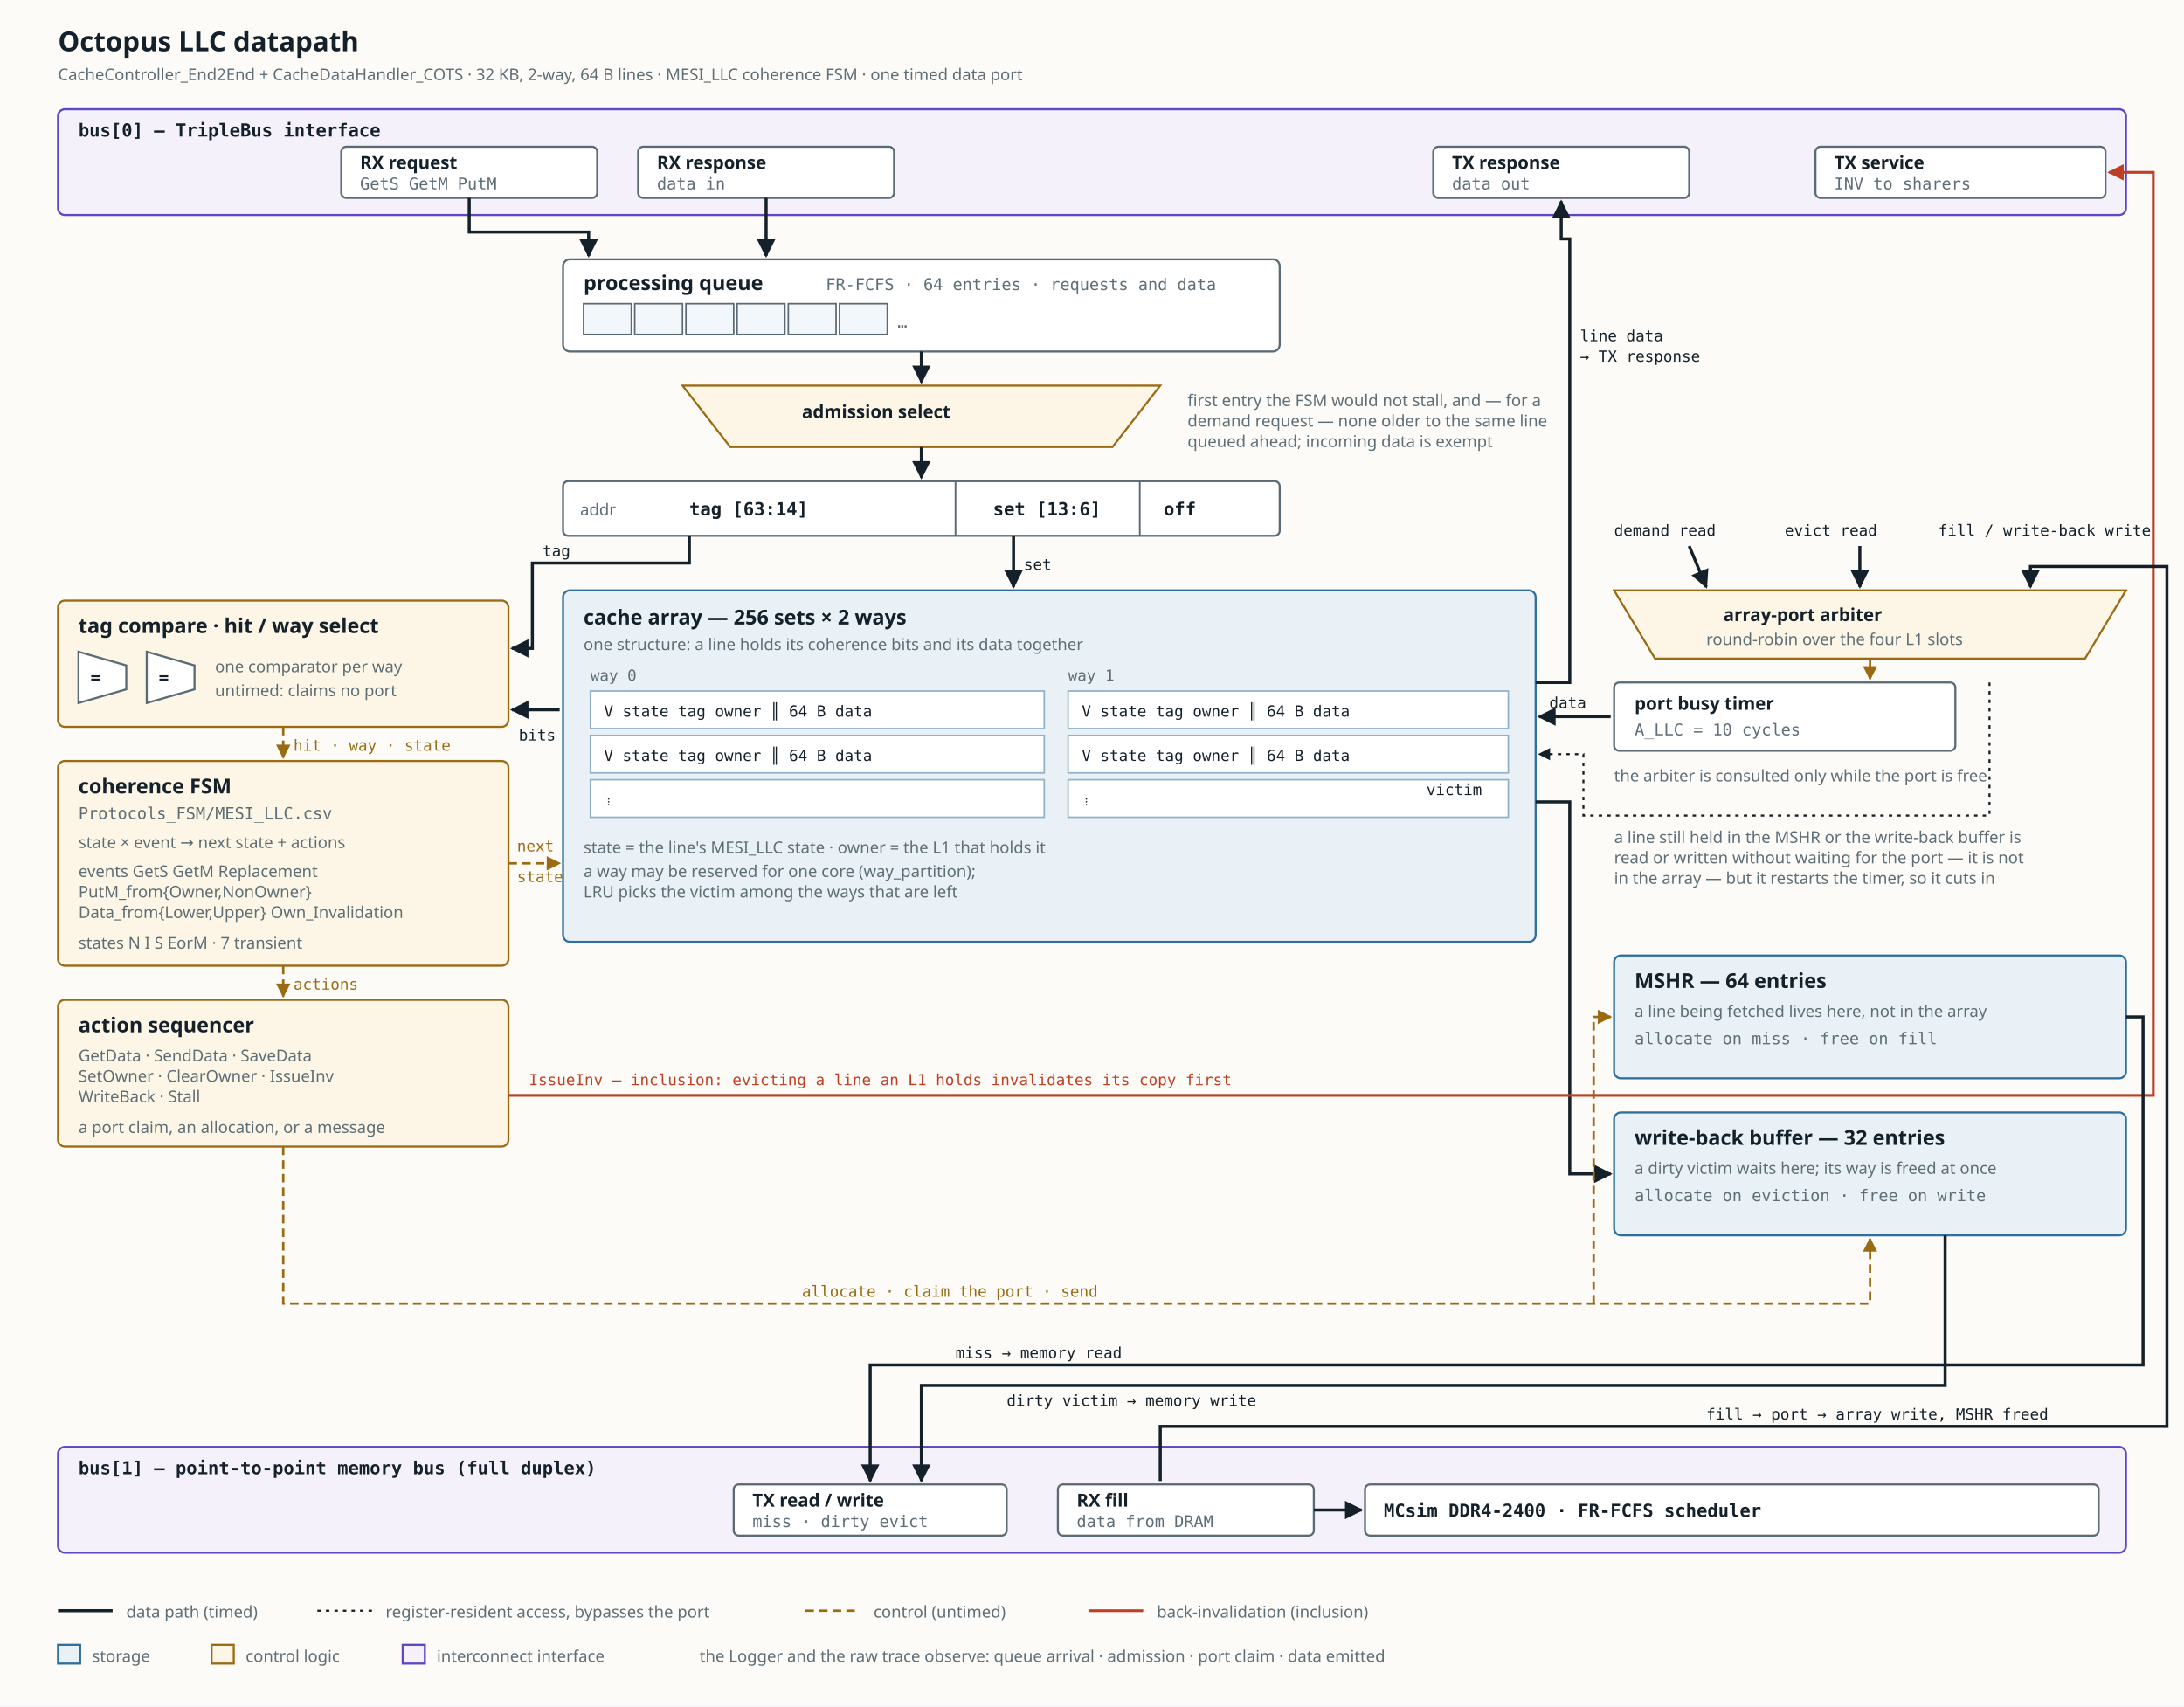
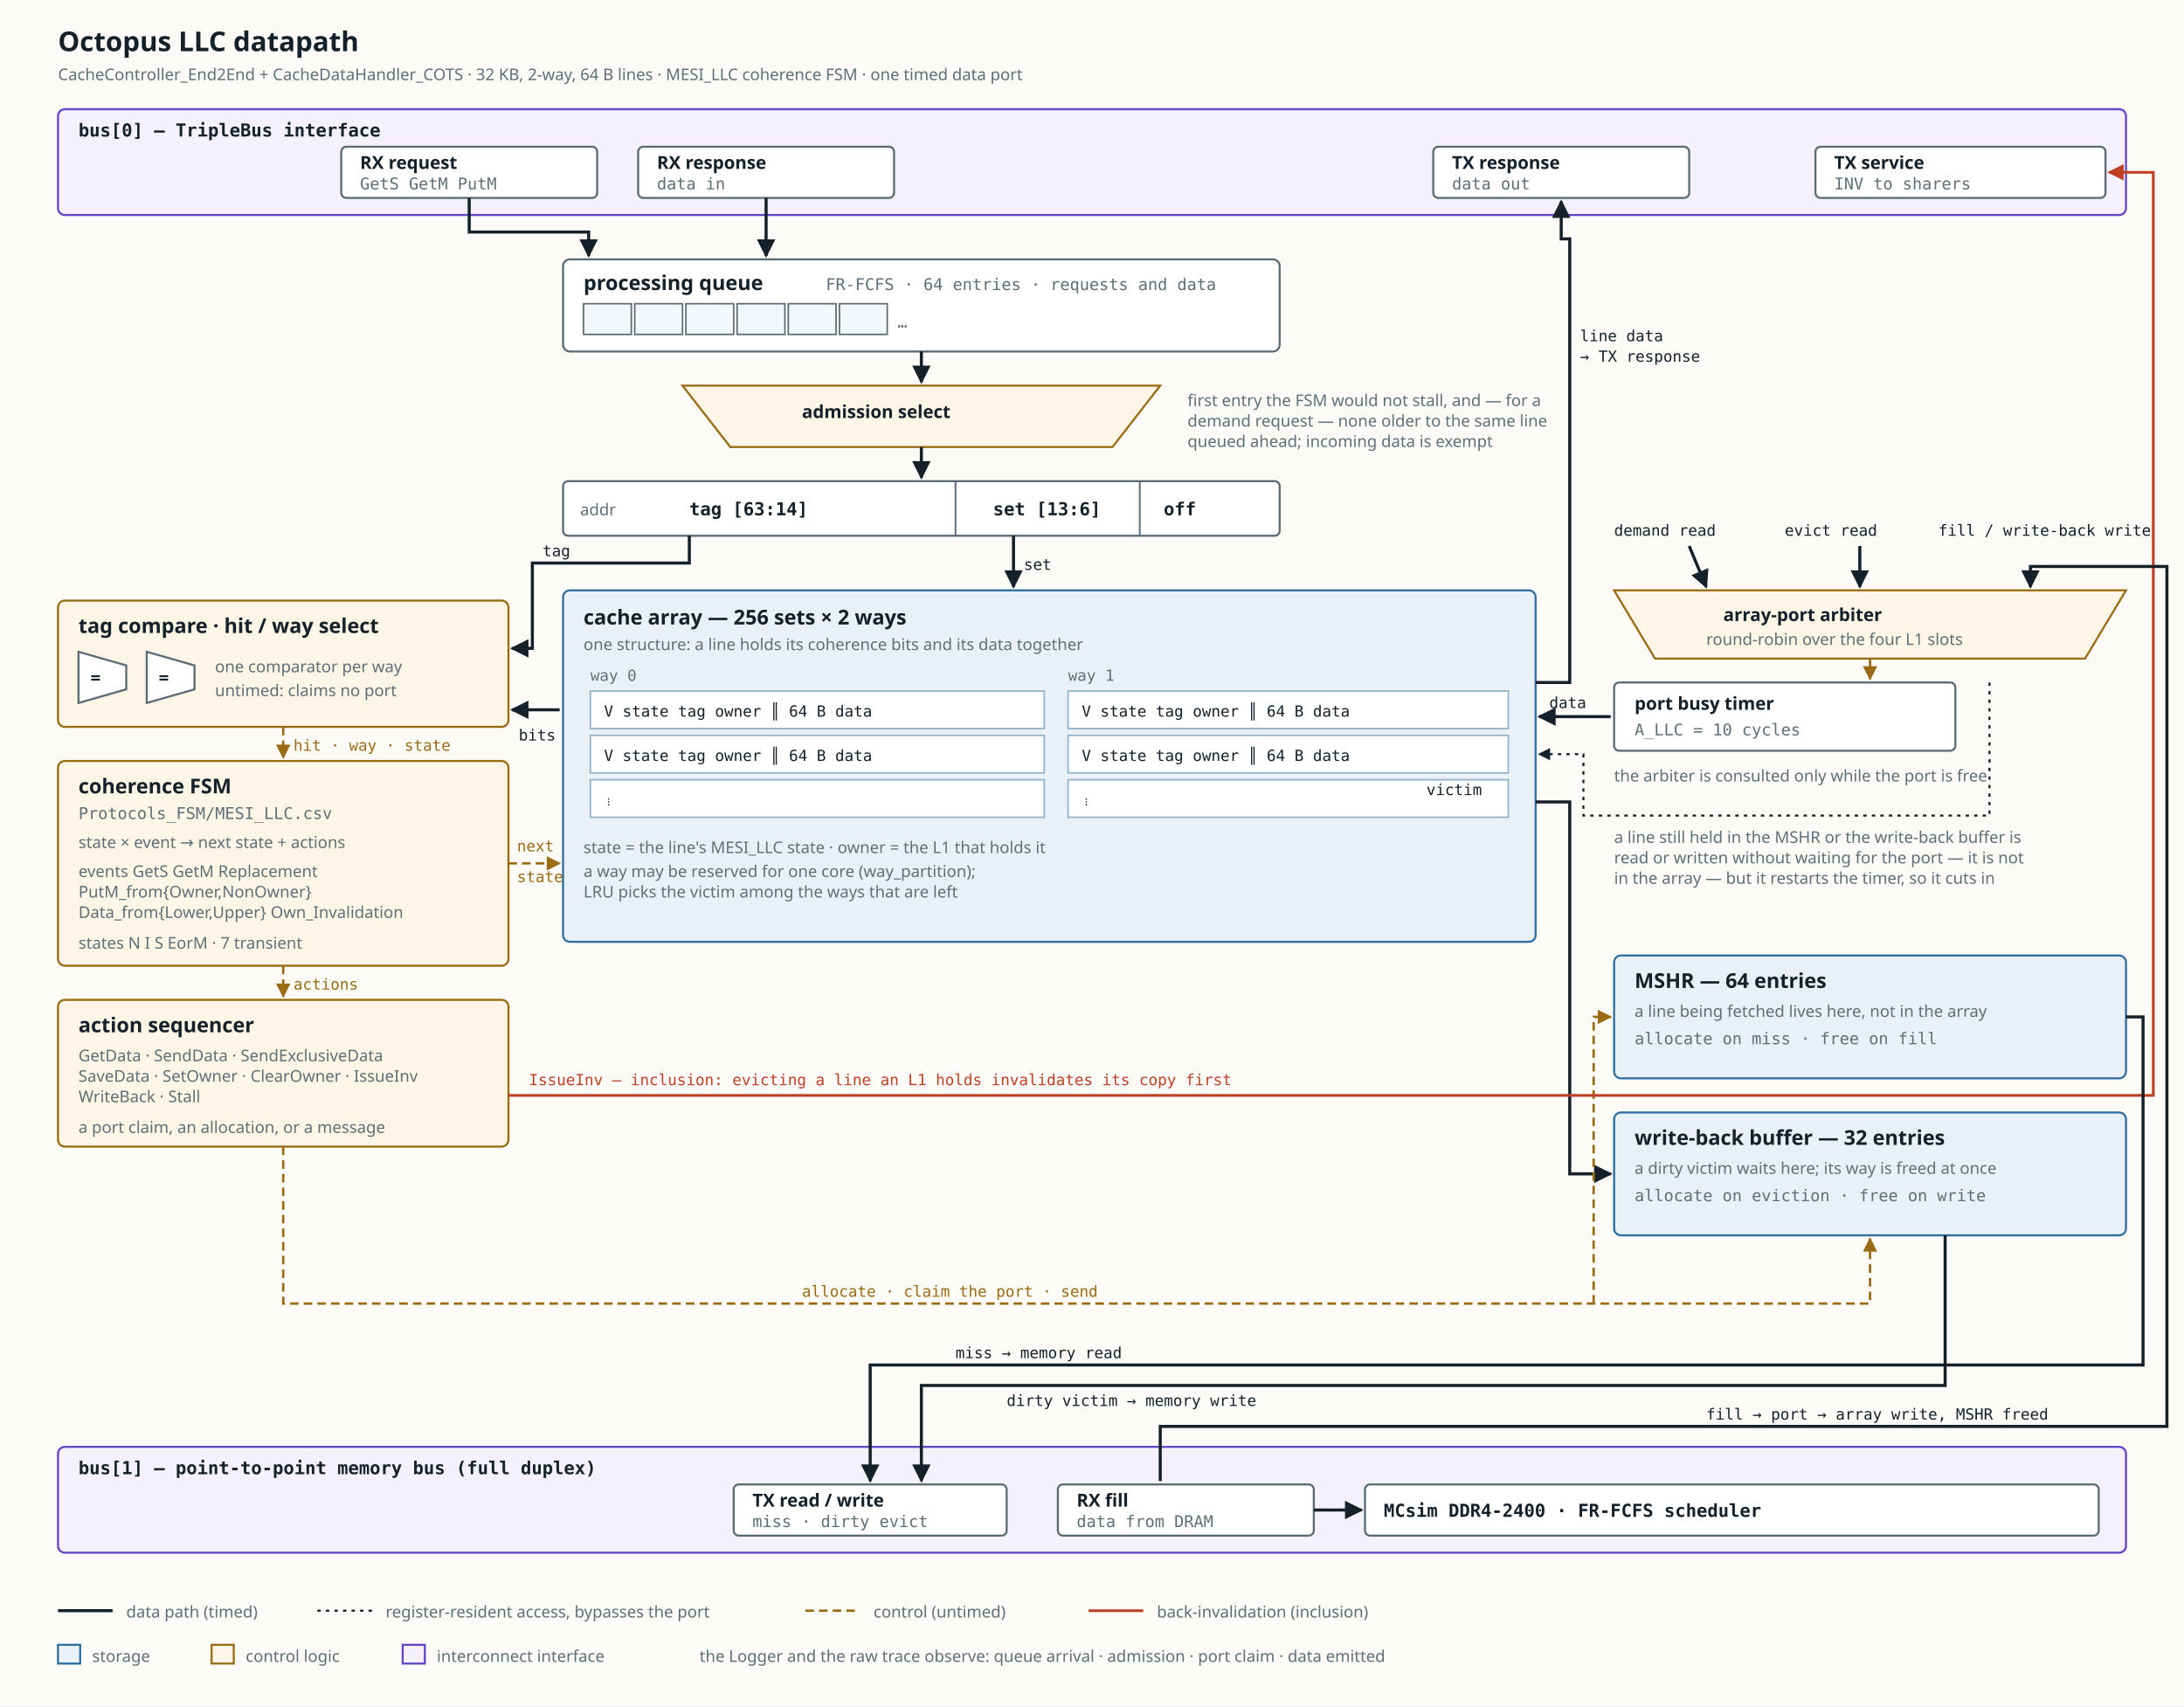
<svg xmlns="http://www.w3.org/2000/svg" viewBox="0 0 1280 1000" width="1280" height="1000" font-family="'IBM Plex Sans','Segoe UI',system-ui,sans-serif" role="img" aria-label="Datapath of the Octopus last-level cache: bus interfaces on top, control on the left, one cache array in the middle read by an untimed bits path and a timed data port on the right, MSHR and write-back buffer, and the memory bus below">
  <defs>
    <marker id="d" viewBox="0 0 10 10" refX="9" refY="5" markerWidth="6" markerHeight="6" orient="auto-start-reverse">
      <path d="M0 0 L10 5 L0 10 z" fill="#14212A" />
    </marker>
    <marker id="c" viewBox="0 0 10 10" refX="9" refY="5" markerWidth="6" markerHeight="6" orient="auto-start-reverse">
      <path d="M0 0 L10 5 L0 10 z" fill="#9A6B12" />
    </marker>
    <marker id="r" viewBox="0 0 10 10" refX="9" refY="5" markerWidth="6" markerHeight="6" orient="auto-start-reverse">
      <path d="M0 0 L10 5 L0 10 z" fill="#BE3F24" />
    </marker>
  </defs>
  <style>
    .blk  { fill:#FFFFFF; stroke:#5A6B75; stroke-width:1.2 }
    .mem  { fill:#EAF1F6; stroke:#2F6F9F; stroke-width:1.2 }
    .ctl  { fill:#FDF6E6; stroke:#9A6B12; stroke-width:1.2 }
    .io   { fill:#F4F1FB; stroke:#6244C7; stroke-width:1.2 }
    .ttl  { font-size:12px;   fill:#14212A; font-weight:600 }
    .lbl  { font-size:10.5px; fill:#14212A; font-weight:600 }
    .sub  { font-size:9.5px;  fill:#5E6E76 }
    .mono { font-family:'IBM Plex Mono',monospace }
    .wire { stroke:#14212A; stroke-width:1.8; fill:none }
    .cwire{ stroke:#9A6B12; stroke-width:1.4; fill:none; stroke-dasharray:5 3 }
    .iwire{ stroke:#BE3F24; stroke-width:1.6; fill:none }
    .byp  { stroke:#14212A; stroke-width:1.2; fill:none; stroke-dasharray:2 3 }
    .wl   { font-size:9px; fill:#14212A; font-family:'IBM Plex Mono',monospace }
    .cl   { font-size:9px; fill:#9A6B12; font-family:'IBM Plex Mono',monospace }
    .rl   { font-size:9px; fill:#BE3F24; font-family:'IBM Plex Mono',monospace }
  </style>
  <rect width="1280" height="1000" fill="#FCFBF8" />
  <text x="34" y="30" font-size="16" font-weight="700" fill="#14212A">Octopus LLC datapath</text>
  <text x="34" y="47" class="sub">CacheController_End2End + CacheDataHandler_COTS · 32 KB, 2-way, 64 B lines · MESI_LLC coherence FSM · one timed data port</text>
  <rect x="34" y="64" width="1212" height="62" rx="4" class="io" />
  <text x="46" y="80" class="lbl mono" fill="#4B32A8">bus[0] — TripleBus interface</text>
  <rect x="200" y="86" width="150" height="30" rx="3" class="blk" />
  <text x="211" y="99" class="lbl">RX request</text>
  <text x="211" y="111" class="sub mono">GetS GetM PutM</text>
  <rect x="374" y="86" width="150" height="30" rx="3" class="blk" />
  <text x="385" y="99" class="lbl">RX response</text>
  <text x="385" y="111" class="sub mono">data in</text>
  <rect x="840" y="86" width="150" height="30" rx="3" class="blk" />
  <text x="851" y="99" class="lbl">TX response</text>
  <text x="851" y="111" class="sub mono">data out</text>
  <rect x="1064" y="86" width="170" height="30" rx="3" class="blk" stroke="#BE3F24" />
  <text x="1075" y="99" class="lbl" fill="#BE3F24">TX service</text>
  <text x="1075" y="111" class="sub mono">INV to sharers</text>
  <rect x="330" y="152" width="420" height="54" rx="4" class="blk" />
  <text x="342" y="170" class="ttl">processing queue</text>
  <text x="484" y="170" class="sub mono">FR-FCFS · 64 entries · requests and data</text>
  <g fill="#F2F7FB" stroke="#5A6B75" stroke-width=".9">
    <rect x="342" y="178" width="28" height="18" />
    <rect x="372" y="178" width="28" height="18" />
    <rect x="402" y="178" width="28" height="18" />
    <rect x="432" y="178" width="28" height="18" />
    <rect x="462" y="178" width="28" height="18" />
    <rect x="492" y="178" width="28" height="18" />
  </g>
  <text x="526" y="192" class="sub mono">…</text>
  <path d="M275 116 L275 136 L345 136 L345 150" class="wire" marker-end="url(#d)" />
  <line x1="449" y1="116" x2="449" y2="150" class="wire" marker-end="url(#d)" />
  <path d="M400 226 L680 226 L652 262 L428 262 Z" class="ctl" />
  <text x="470" y="245" class="lbl" fill="#9A6B12">admission select</text>
  <text x="696" y="238" class="sub">first entry the FSM would not stall, and — for a</text>
  <text x="696" y="250" class="sub">demand request — none older to the same line</text>
  <text x="696" y="262" class="sub">queued ahead; incoming data is exempt</text>
  <line x1="540" y1="206" x2="540" y2="224" class="wire" marker-end="url(#d)" />
  <line x1="540" y1="262" x2="540" y2="280" class="wire" marker-end="url(#d)" />
  <rect x="330" y="282" width="420" height="32" rx="3" class="blk" />
  <line x1="560" y1="282" x2="560" y2="314" stroke="#5A6B75" />
  <line x1="668" y1="282" x2="668" y2="314" stroke="#5A6B75" />
  <text x="404" y="302" class="lbl mono">tag [63:14]</text>
  <text x="582" y="302" class="lbl mono">set [13:6]</text>
  <text x="682" y="302" class="lbl mono">off</text>
  <text x="340" y="302" class="sub">addr</text>
  <rect x="330" y="346" width="570" height="206" rx="4" class="mem" />
  <text x="342" y="366" class="ttl">cache array — 256 sets × 2 ways</text>
  <text x="342" y="381" class="sub">one structure: a line holds its coherence bits and its data together</text>
  <g font-size="9" class="mono" fill="#5E6E76">
    <text x="346" y="399">way 0</text>
    <text x="626" y="399">way 1</text>
  </g>
  <g fill="#FFFFFF" stroke="#8FB2C9" stroke-width=".9">
    <rect x="346" y="405" width="266" height="22" />
    <rect x="626" y="405" width="258" height="22" />
    <rect x="346" y="431" width="266" height="22" />
    <rect x="626" y="431" width="258" height="22" />
    <rect x="346" y="457" width="266" height="22" />
    <rect x="626" y="457" width="258" height="22" />
  </g>
  <g font-size="9" class="mono" fill="#14212A">
    <text x="354" y="420">V state tag owner ║ 64 B data</text>
    <text x="634" y="420">V state tag owner ║ 64 B data</text>
    <text x="354" y="446">V state tag owner ║ 64 B data</text>
    <text x="634" y="446">V state tag owner ║ 64 B data</text>
    <text x="354" y="472">⋮</text>
    <text x="634" y="472">⋮</text>
  </g>
  <text x="342" y="500" class="sub">state = the line's MESI_LLC state · owner = the L1 that holds it</text>
  <text x="342" y="514" class="sub">a way may be reserved for one core (way_partition);</text>
  <text x="342" y="526" class="sub">LRU picks the victim among the ways that are left</text>
  <line x1="594" y1="314" x2="594" y2="344" class="wire" marker-end="url(#d)" />
  <text x="600" y="334" class="wl">set</text>
  <rect x="34" y="352" width="264" height="74" rx="4" class="ctl" />
  <text x="46" y="371" class="ttl" fill="#9A6B12">tag compare · hit / way select</text>
  <g>
    <path d="M46 382 L74 390 L74 404 L46 412 Z" class="blk" />
    <text x="53" y="401" class="lbl">=</text>
    <path d="M86 382 L114 390 L114 404 L86 412 Z" class="blk" />
    <text x="93" y="401" class="lbl">=</text>
  </g>
  <text x="126" y="394" class="sub">one comparator per way</text>
  <text x="126" y="408" class="sub">untimed: claims no port</text>
  <rect x="34" y="446" width="264" height="120" rx="4" class="ctl" />
  <text x="46" y="465" class="ttl" fill="#9A6B12">coherence FSM</text>
  <text x="46" y="480" class="sub mono">Protocols_FSM/MESI_LLC.csv</text>
  <text x="46" y="497" class="sub">state × event → next state + actions</text>
  <text x="46" y="514" class="sub">events GetS GetM Replacement</text>
  <text x="46" y="526" class="sub">PutM_from{Owner,NonOwner}</text>
  <text x="46" y="538" class="sub">Data_from{Lower,Upper} Own_Invalidation</text>
  <text x="46" y="556" class="sub">states N I S EorM · 7 transient</text>
  <rect x="34" y="586" width="264" height="86" rx="4" class="ctl" />
  <text x="46" y="605" class="ttl" fill="#9A6B12">action sequencer</text>
-   <text x="46" y="622" class="sub">GetData · SendData · SaveData</text>
-   <text x="46" y="634" class="sub">SetOwner · ClearOwner · IssueInv</text>
+   <text x="46" y="622" class="sub">GetData · SendData · SendExclusiveData</text>
+   <text x="46" y="634" class="sub">SaveData · SetOwner · ClearOwner · IssueInv</text>
  <text x="46" y="646" class="sub">WriteBack · Stall</text>
  <text x="46" y="664" class="sub">a port claim, an allocation, or a message</text>
  <path d="M404 314 L404 330 L312 330 L312 380 L300 380" class="wire" marker-end="url(#d)" />
  <text x="318" y="326" class="wl">tag</text>
  <path d="M328 416 L300 416" class="wire" marker-end="url(#d)" />
  <text x="304" y="434" class="wl">bits</text>
  <path d="M166 426 L166 444" class="cwire" marker-end="url(#c)" />
  <text x="172" y="440" class="cl">hit · way · state</text>
  <path d="M298 506 L328 506" class="cwire" marker-end="url(#c)" />
  <text x="303" y="499" class="cl">next</text>
  <text x="303" y="517" class="cl">state</text>
  <path d="M166 566 L166 584" class="cwire" marker-end="url(#c)" />
  <text x="172" y="580" class="cl">actions</text>
  <path d="M946 346 L1246 346 L1222 386 L970 386 Z" class="ctl" />
  <text x="1010" y="364" class="lbl" fill="#9A6B12">array-port arbiter</text>
  <text x="1000" y="378" class="sub" fill="#9A6B12">round-robin over the four L1 slots</text>
  <g class="wl">
    <path d="M990 320 L1000 344" class="wire" marker-end="url(#d)" />
    <text x="946" y="314">demand read</text>
    <path d="M1090 320 L1090 344" class="wire" marker-end="url(#d)" />
    <text x="1046" y="314">evict read</text>
    <text x="1136" y="314">fill / write-back write</text>
  </g>
  <rect x="946" y="400" width="200" height="40" rx="3" class="blk" />
  <text x="958" y="416" class="lbl">port busy timer</text>
  <text x="958" y="431" class="sub mono">A_LLC = 10 cycles</text>
  <path d="M1096 386 L1096 398" class="cwire" marker-end="url(#c)" />
  <path d="M944 420 L902 420" class="wire" marker-end="url(#d)" />
  <text x="908" y="415" class="wl">data</text>
  <text x="946" y="458" class="sub">the arbiter is consulted only while the port is free</text>
  <path d="M1166 400 L1166 478 L928 478 L928 442 L902 442" class="byp" marker-end="url(#d)" />
  <text x="946" y="494" class="sub">a line still held in the MSHR or the write-back buffer is</text>
  <text x="946" y="506" class="sub">read or written without waiting for the port — it is not</text>
  <text x="946" y="518" class="sub">in the array — but it restarts the timer, so it cuts in</text>
  <rect x="946" y="560" width="300" height="72" rx="4" class="mem" />
  <text x="958" y="579" class="ttl">MSHR — 64 entries</text>
  <text x="958" y="596" class="sub">a line being fetched lives here, not in the array</text>
  <text x="958" y="612" class="sub mono">allocate on miss · free on fill</text>
  <rect x="946" y="652" width="300" height="72" rx="4" class="mem" />
  <text x="958" y="671" class="ttl">write-back buffer — 32 entries</text>
  <text x="958" y="688" class="sub">a dirty victim waits here; its way is freed at once</text>
  <text x="958" y="704" class="sub mono">allocate on eviction · free on write</text>
  <path d="M900 470 L920 470 L920 688 L944 688" class="wire" marker-end="url(#d)" />
  <text x="836" y="466" class="wl">victim</text>
  <path d="M166 672 L166 764 L1096 764 L1096 726" class="cwire" marker-end="url(#c)" />
  <path d="M934 764 L934 596 L944 596" class="cwire" marker-end="url(#c)" />
  <text x="470" y="760" class="cl">allocate · claim the port · send</text>
  <path d="M900 400 L920 400 L920 140 L915 140 L915 118" class="wire" marker-end="url(#d)" />
  <text x="926" y="200" class="wl">line data</text>
  <text x="926" y="212" class="wl">→ TX response</text>
  <path d="M298 642 L1262 642 L1262 101 L1236 101" class="iwire" marker-end="url(#r)" />
  <text x="310" y="636" class="rl">IssueInv — inclusion: evicting a line an L1 holds invalidates its copy first</text>
  <rect x="34" y="848" width="1212" height="62" rx="4" class="io" />
  <text x="46" y="864" class="lbl mono" fill="#4B32A8">bus[1] — point-to-point memory bus (full duplex)</text>
  <rect x="430" y="870" width="160" height="30" rx="3" class="blk" />
  <text x="441" y="883" class="lbl">TX read / write</text>
  <text x="441" y="895" class="sub mono">miss · dirty evict</text>
  <rect x="620" y="870" width="150" height="30" rx="3" class="blk" />
  <text x="631" y="883" class="lbl">RX fill</text>
  <text x="631" y="895" class="sub mono">data from DRAM</text>
  <rect x="800" y="870" width="430" height="30" rx="3" class="blk" />
  <text x="811" y="889" class="lbl mono">MCsim DDR4-2400 · FR-FCFS scheduler</text>
  <line x1="770" y1="885" x2="798" y2="885" class="wire" marker-end="url(#d)" />
  <path d="M1246 596 L1256 596 L1256 800 L510 800 L510 868" class="wire" marker-end="url(#d)" />
  <path d="M1140 724 L1140 812 L540 812 L540 868" class="wire" marker-end="url(#d)" />
  <text x="560" y="796" class="wl">miss → memory read</text>
  <text x="590" y="824" class="wl">dirty victim → memory write</text>
  <path d="M680 868 L680 836 L1270 836 L1270 332 L1190 332 L1190 344" class="wire" marker-end="url(#d)" />
  <text x="1000" y="832" class="wl">fill → port → array write, MSHR freed</text>
  <g>
    <line x1="34" y1="944" x2="66" y2="944" class="wire" />
    <text x="74" y="948" class="sub">data path (timed)</text>
    <line x1="186" y1="944" x2="218" y2="944" class="byp" />
    <text x="226" y="948" class="sub">register-resident access, bypasses the port</text>
    <line x1="472" y1="944" x2="504" y2="944" class="cwire" />
    <text x="512" y="948" class="sub">control (untimed)</text>
    <line x1="638" y1="944" x2="670" y2="944" class="iwire" />
    <text x="678" y="948" class="sub">back-invalidation (inclusion)</text>
    <rect x="34" y="964" width="13" height="11" class="mem" />
    <text x="54" y="974" class="sub">storage</text>
    <rect x="124" y="964" width="13" height="11" class="ctl" />
    <text x="144" y="974" class="sub">control logic</text>
    <rect x="236" y="964" width="13" height="11" class="io" />
    <text x="256" y="974" class="sub">interconnect interface</text>
    <text x="410" y="974" class="sub">the Logger and the raw trace observe: queue arrival · admission · port claim · data emitted</text>
  </g>
</svg>
